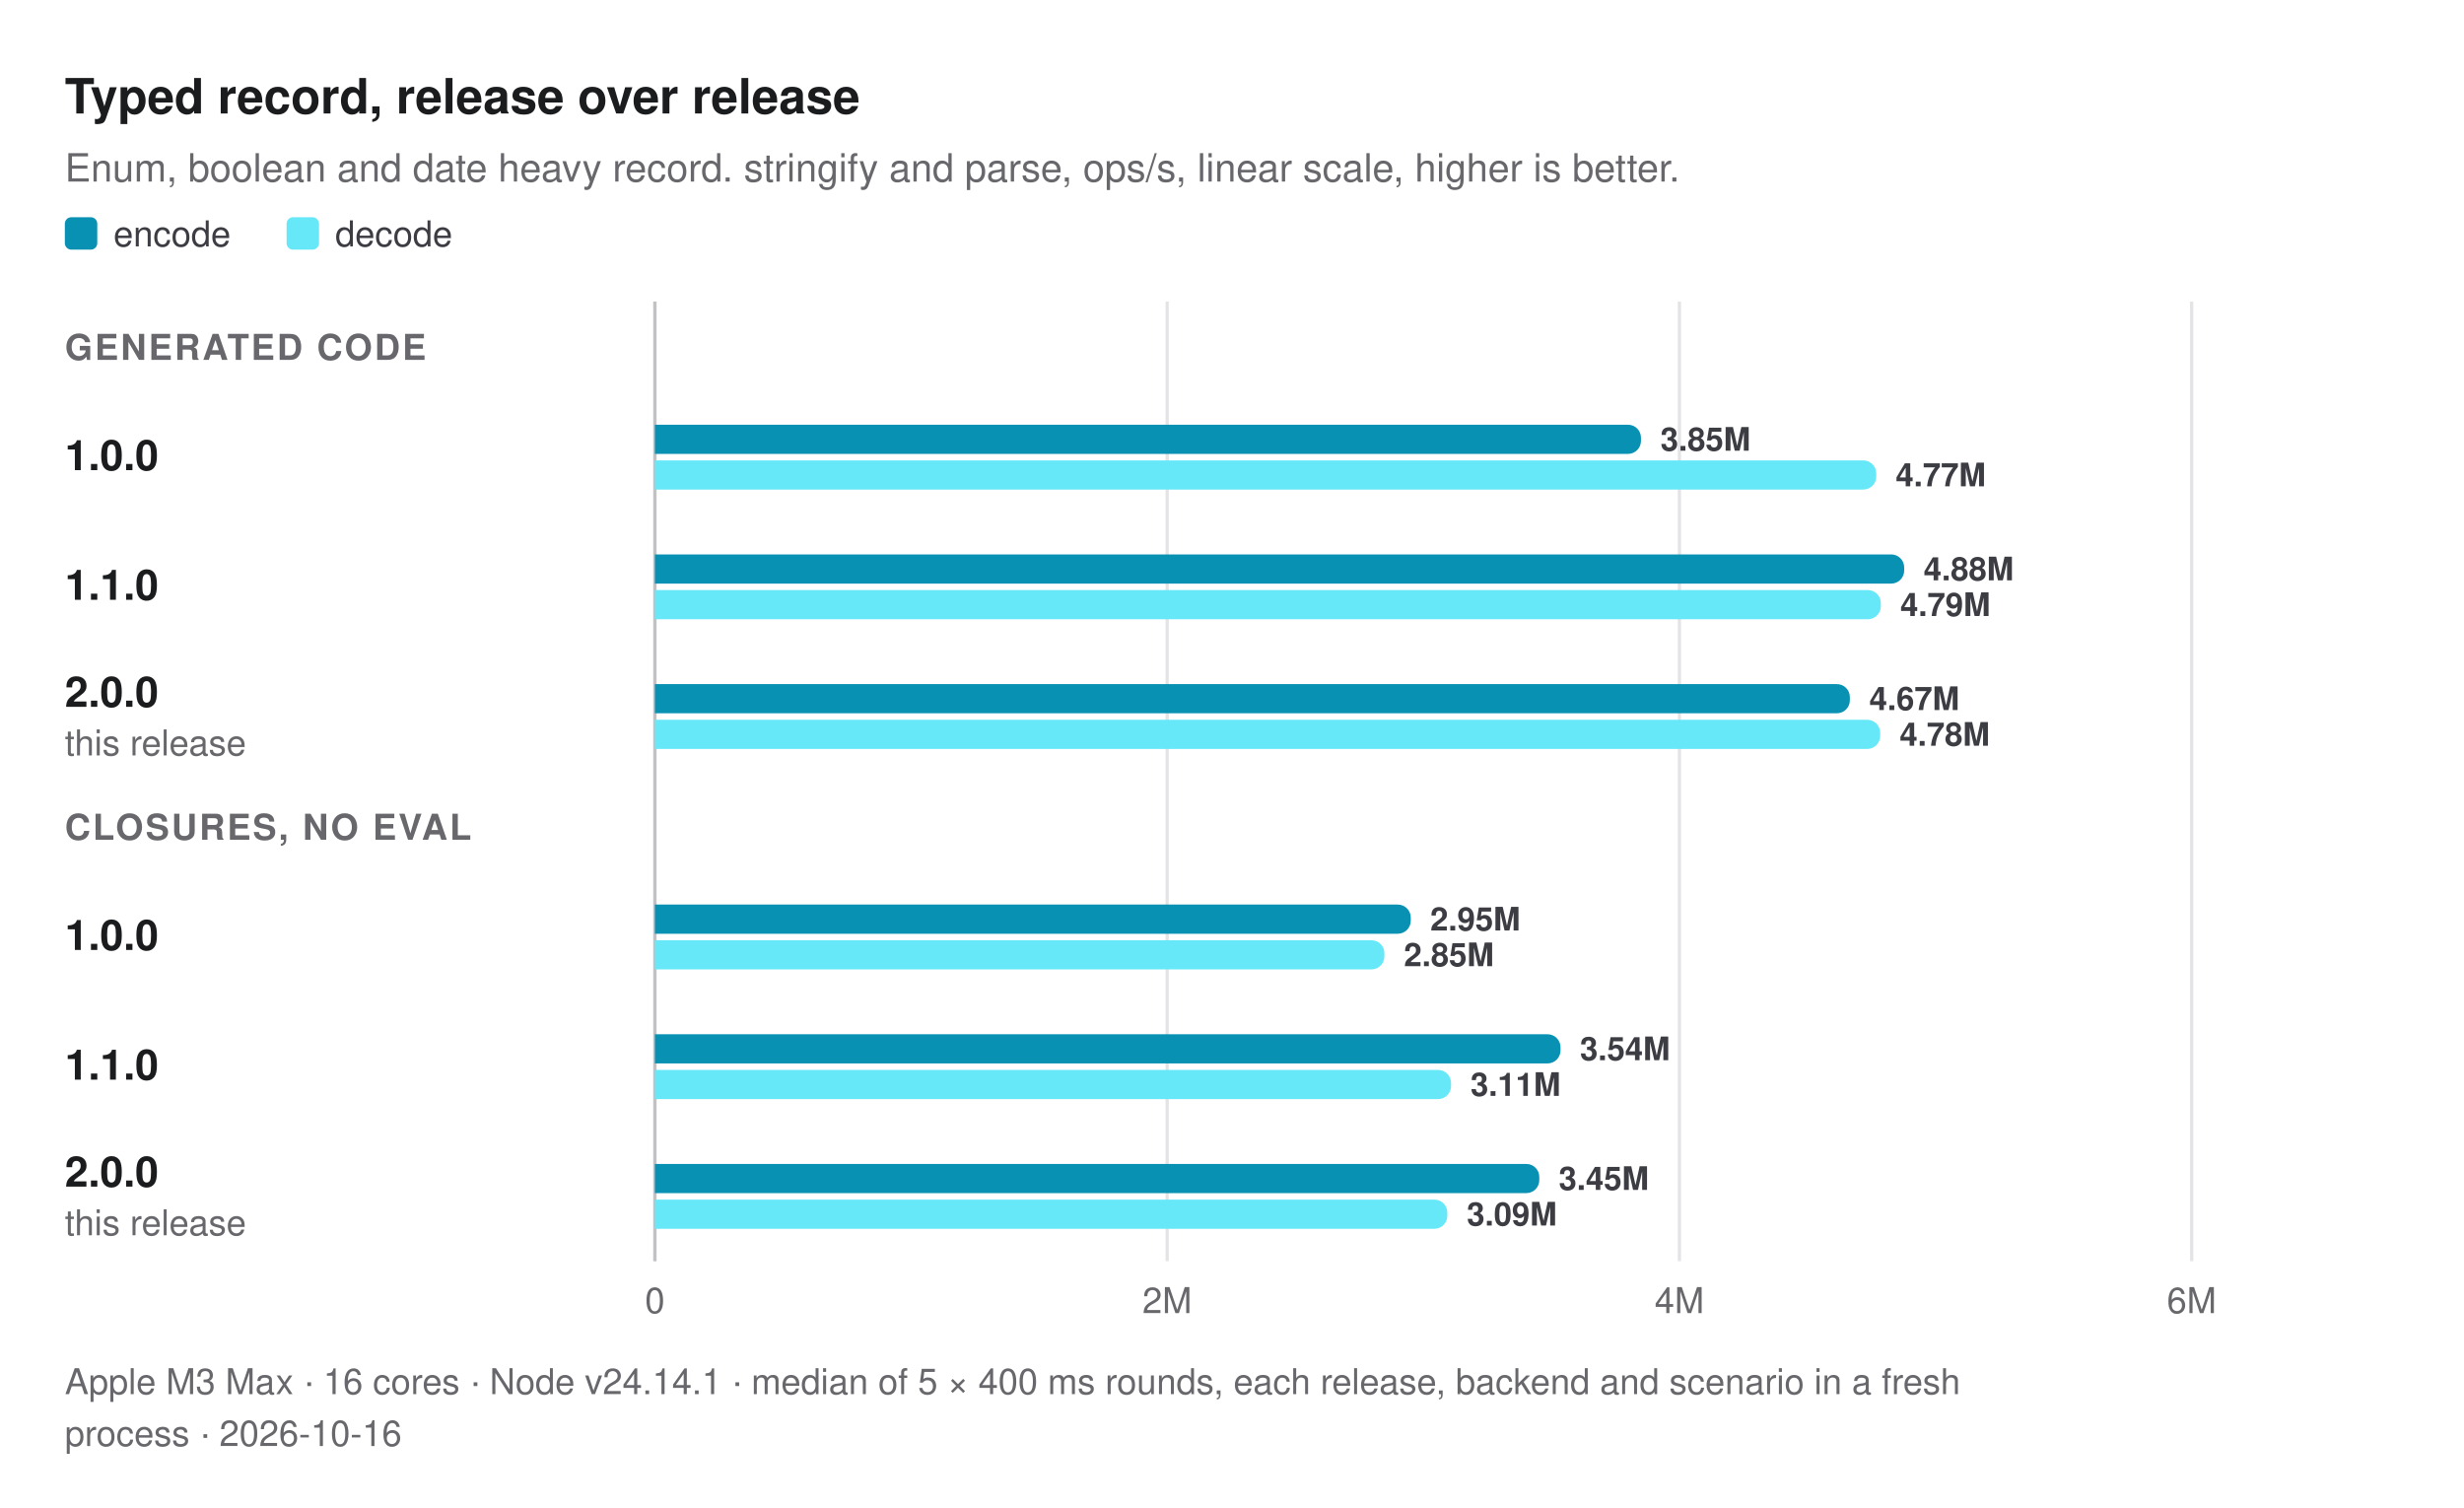
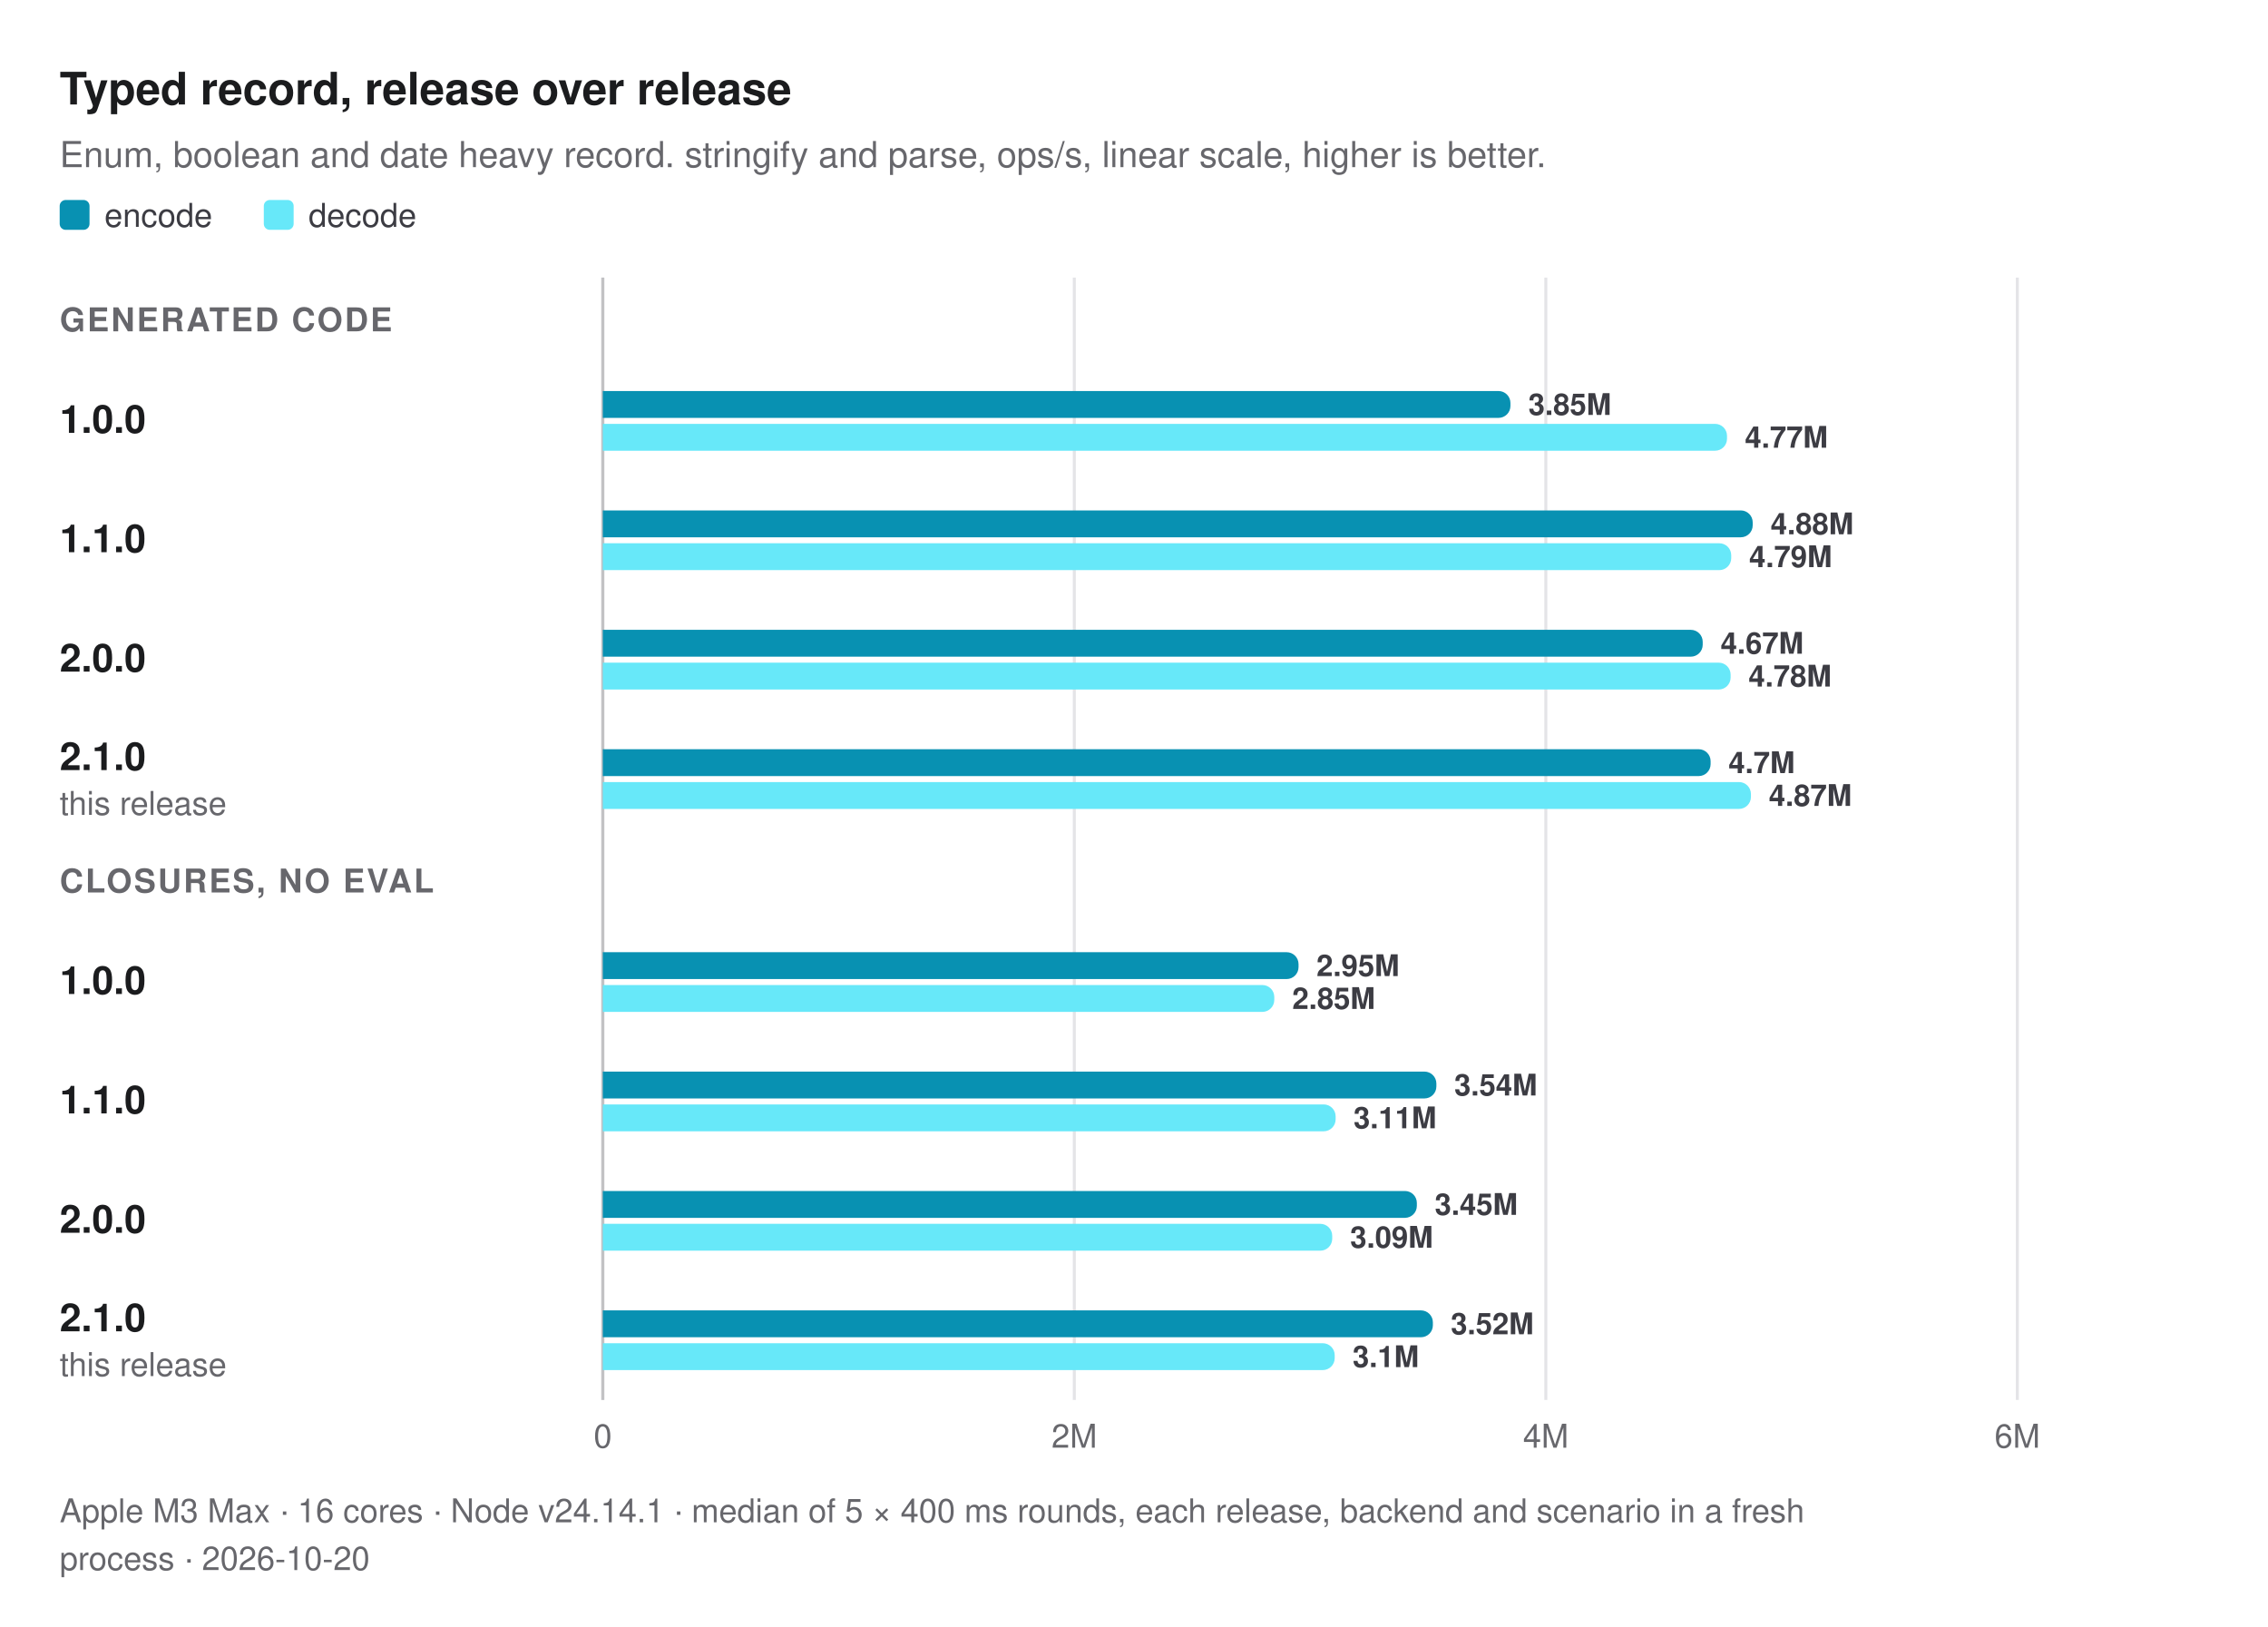
- <svg xmlns="http://www.w3.org/2000/svg" width="760" height="465" viewBox="0 0 760 465" role="img" aria-label="Typed record, release over release. Enum, boolean and date heavy record. stringify and parse, ops/s, linear scale, higher is better.">
+ <svg xmlns="http://www.w3.org/2000/svg" width="760" height="545" viewBox="0 0 760 545" role="img" aria-label="Typed record, release over release. Enum, boolean and date heavy record. stringify and parse, ops/s, linear scale, higher is better.">
  <style>
  text { font-family: -apple-system, BlinkMacSystemFont, "Segoe UI", Helvetica, Arial, sans-serif; }
  .title { font-size: 15px; font-weight: 700; fill: #1b1c1e; }
  .subtitle, .caption { font-size: 12px; fill: #67676c; }
  .caption { font-size: 11px; }
  .group { font-size: 11px; font-weight: 600; letter-spacing: 0.06em; fill: #67676c; }
  .label { font-size: 13px; font-weight: 600; fill: #1b1c1e; }
  .label.primary, .label.secondary { font-weight: 700; }
  .sublabel { font-size: 11px; fill: #67676c; }
  .value { font-size: 12px; font-weight: 600; fill: #3c3c43; font-variant-numeric: tabular-nums; }
  .value.small { font-size: 10px; }
  .legend { font-size: 11px; fill: #3c3c43; }
  .tick { font-size: 11px; fill: #67676c; font-variant-numeric: tabular-nums; }
  .grid { stroke: #e4e4e7; stroke-width: 1; }
  .axis { stroke: #c2c2c4; stroke-width: 1; }
  .ref { stroke: #67676c; stroke-width: 1; stroke-dasharray: 3 3; }
  .bar { fill: #c9cad1; }
  .bar.primary { fill: #0891b2; }
  .bar.secondary { fill: #67e8f9; }
  @media (prefers-color-scheme: dark) {
    .title, .label { fill: #dfdfd6; }
    .subtitle, .caption, .group, .sublabel, .tick { fill: #98989f; }
    .value, .legend { fill: #c2c2c4; }
    .grid { stroke: #2e2e32; }
    .axis { stroke: #48484c; }
    .ref { stroke: #98989f; }
    .bar { fill: #4a4b53; }
    .bar.primary { fill: #22d3ee; }
    .bar.secondary { fill: #0e7490; }
  }
</style>
  <text class="title" x="20" y="35">Typed record, release over release</text>
  <text class="subtitle" x="20" y="56">Enum, boolean and date heavy record. stringify and parse, ops/s, linear scale, higher is better.</text>
  <rect class="bar primary" x="20" y="67" width="10" height="10" rx="2" />
  <text class="legend" x="35" y="76">encode</text>
  <rect class="bar secondary" x="88.4" y="67" width="10" height="10" rx="2" />
  <text class="legend" x="103.4" y="76">decode</text>
-   <line class="grid" x1="202" y1="93" x2="202" y2="389" />
-   <text class="tick" x="202" y="405" text-anchor="middle">0</text>
-   <line class="grid" x1="360" y1="93" x2="360" y2="389" />
-   <text class="tick" x="360" y="405" text-anchor="middle">2M</text>
-   <line class="grid" x1="518" y1="93" x2="518" y2="389" />
-   <text class="tick" x="518" y="405" text-anchor="middle">4M</text>
-   <line class="grid" x1="676" y1="93" x2="676" y2="389" />
-   <text class="tick" x="676" y="405" text-anchor="middle">6M</text>
-   <line class="axis" x1="202" y1="93" x2="202" y2="389" />
+   <line class="grid" x1="202" y1="93" x2="202" y2="469" />
+   <text class="tick" x="202" y="485" text-anchor="middle">0</text>
+   <line class="grid" x1="360" y1="93" x2="360" y2="469" />
+   <text class="tick" x="360" y="485" text-anchor="middle">2M</text>
+   <line class="grid" x1="518" y1="93" x2="518" y2="469" />
+   <text class="tick" x="518" y="485" text-anchor="middle">4M</text>
+   <line class="grid" x1="676" y1="93" x2="676" y2="469" />
+   <text class="tick" x="676" y="485" text-anchor="middle">6M</text>
+   <line class="axis" x1="202" y1="93" x2="202" y2="469" />
  <text class="group" x="20" y="111">GENERATED CODE</text>
  <g>
    <text class="label" x="20" y="145">1.0.0</text>
    <path class="bar primary" d="M202,131H502.145A4,4 0 0 1 506.145,135V136A4,4 0 0 1 502.145,140H202Z" />
    <text class="value small" x="512.145" y="139">3.85M</text>
    <path class="bar secondary" d="M202,142H574.715A4,4 0 0 1 578.715,146V147A4,4 0 0 1 574.715,151H202Z" />
    <text class="value small" x="584.715" y="150">4.77M</text>
  </g>
  <g>
    <text class="label" x="20" y="185">1.1.0</text>
    <path class="bar primary" d="M202,171H583.327A4,4 0 0 1 587.327,175V176A4,4 0 0 1 583.327,180H202Z" />
    <text class="value small" x="593.327" y="179">4.88M</text>
    <path class="bar secondary" d="M202,182H576.128A4,4 0 0 1 580.128,186V187A4,4 0 0 1 576.128,191H202Z" />
    <text class="value small" x="586.128" y="190">4.79M</text>
  </g>
  <g>
-     <text class="label" x="20" y="218">2.0.0</text>
-     <text class="sublabel" x="20" y="233">this release</text>
+     <text class="label" x="20" y="225">2.0.0</text>
    <path class="bar primary" d="M202,211H566.572A4,4 0 0 1 570.572,215V216A4,4 0 0 1 566.572,220H202Z" />
    <text class="value small" x="576.572" y="219">4.67M</text>
    <path class="bar secondary" d="M202,222H575.928A4,4 0 0 1 579.928,226V227A4,4 0 0 1 575.928,231H202Z" />
    <text class="value small" x="585.928" y="230">4.78M</text>
  </g>
-   <text class="group" x="20" y="259">CLOSURES, NO EVAL</text>
  <g>
-     <text class="label" x="20" y="293">1.0.0</text>
-     <path class="bar primary" d="M202,279H431.138A4,4 0 0 1 435.138,283V284A4,4 0 0 1 431.138,288H202Z" />
-     <text class="value small" x="441.138" y="287">2.95M</text>
-     <path class="bar secondary" d="M202,290H423.01A4,4 0 0 1 427.01,294V295A4,4 0 0 1 423.01,299H202Z" />
-     <text class="value small" x="433.01" y="298">2.85M</text>
+     <text class="label" x="20" y="258">2.1.0</text>
+     <text class="sublabel" x="20" y="273">this release</text>
+     <path class="bar primary" d="M202,251H569.22A4,4 0 0 1 573.22,255V256A4,4 0 0 1 569.22,260H202Z" />
+     <text class="value small" x="579.22" y="259">4.7M</text>
+     <path class="bar secondary" d="M202,262H582.732A4,4 0 0 1 586.732,266V267A4,4 0 0 1 582.732,271H202Z" />
+     <text class="value small" x="592.732" y="270">4.87M</text>
+   </g>
+   <text class="group" x="20" y="299">CLOSURES, NO EVAL</text>
+   <g>
+     <text class="label" x="20" y="333">1.0.0</text>
+     <path class="bar primary" d="M202,319H431.138A4,4 0 0 1 435.138,323V324A4,4 0 0 1 431.138,328H202Z" />
+     <text class="value small" x="441.138" y="327">2.95M</text>
+     <path class="bar secondary" d="M202,330H423.01A4,4 0 0 1 427.01,334V335A4,4 0 0 1 423.01,339H202Z" />
+     <text class="value small" x="433.01" y="338">2.85M</text>
  </g>
  <g>
-     <text class="label" x="20" y="333">1.1.0</text>
-     <path class="bar primary" d="M202,319H477.326A4,4 0 0 1 481.326,323V324A4,4 0 0 1 477.326,328H202Z" />
-     <text class="value small" x="487.326" y="327">3.54M</text>
-     <path class="bar secondary" d="M202,330H443.567A4,4 0 0 1 447.567,334V335A4,4 0 0 1 443.567,339H202Z" />
-     <text class="value small" x="453.567" y="338">3.11M</text>
+     <text class="label" x="20" y="373">1.1.0</text>
+     <path class="bar primary" d="M202,359H477.326A4,4 0 0 1 481.326,363V364A4,4 0 0 1 477.326,368H202Z" />
+     <text class="value small" x="487.326" y="367">3.54M</text>
+     <path class="bar secondary" d="M202,370H443.567A4,4 0 0 1 447.567,374V375A4,4 0 0 1 443.567,379H202Z" />
+     <text class="value small" x="453.567" y="378">3.11M</text>
  </g>
  <g>
-     <text class="label" x="20" y="366">2.0.0</text>
-     <text class="sublabel" x="20" y="381">this release</text>
-     <path class="bar primary" d="M202,359H470.783A4,4 0 0 1 474.783,363V364A4,4 0 0 1 470.783,368H202Z" />
-     <text class="value small" x="480.783" y="367">3.45M</text>
-     <path class="bar secondary" d="M202,370H442.421A4,4 0 0 1 446.421,374V375A4,4 0 0 1 442.421,379H202Z" />
-     <text class="value small" x="452.421" y="378">3.09M</text>
+     <text class="label" x="20" y="413">2.0.0</text>
+     <path class="bar primary" d="M202,399H470.783A4,4 0 0 1 474.783,403V404A4,4 0 0 1 470.783,408H202Z" />
+     <text class="value small" x="480.783" y="407">3.45M</text>
+     <path class="bar secondary" d="M202,410H442.421A4,4 0 0 1 446.421,414V415A4,4 0 0 1 442.421,419H202Z" />
+     <text class="value small" x="452.421" y="418">3.09M</text>
  </g>
-   <text class="caption" x="20" y="430">Apple M3 Max · 16 cores · Node v24.14.1 · median of 5 × 400 ms rounds, each release, backend and scenario in a fresh</text>
-   <text class="caption" x="20" y="446">process · 2026-10-16</text>
+   <g>
+     <text class="label" x="20" y="446">2.1.0</text>
+     <text class="sublabel" x="20" y="461">this release</text>
+     <path class="bar primary" d="M202,439H476.154A4,4 0 0 1 480.154,443V444A4,4 0 0 1 476.154,448H202Z" />
+     <text class="value small" x="486.154" y="447">3.52M</text>
+     <path class="bar secondary" d="M202,450H443.254A4,4 0 0 1 447.254,454V455A4,4 0 0 1 443.254,459H202Z" />
+     <text class="value small" x="453.254" y="458">3.1M</text>
+   </g>
+   <text class="caption" x="20" y="510">Apple M3 Max · 16 cores · Node v24.14.1 · median of 5 × 400 ms rounds, each release, backend and scenario in a fresh</text>
+   <text class="caption" x="20" y="526">process · 2026-10-20</text>
</svg>
